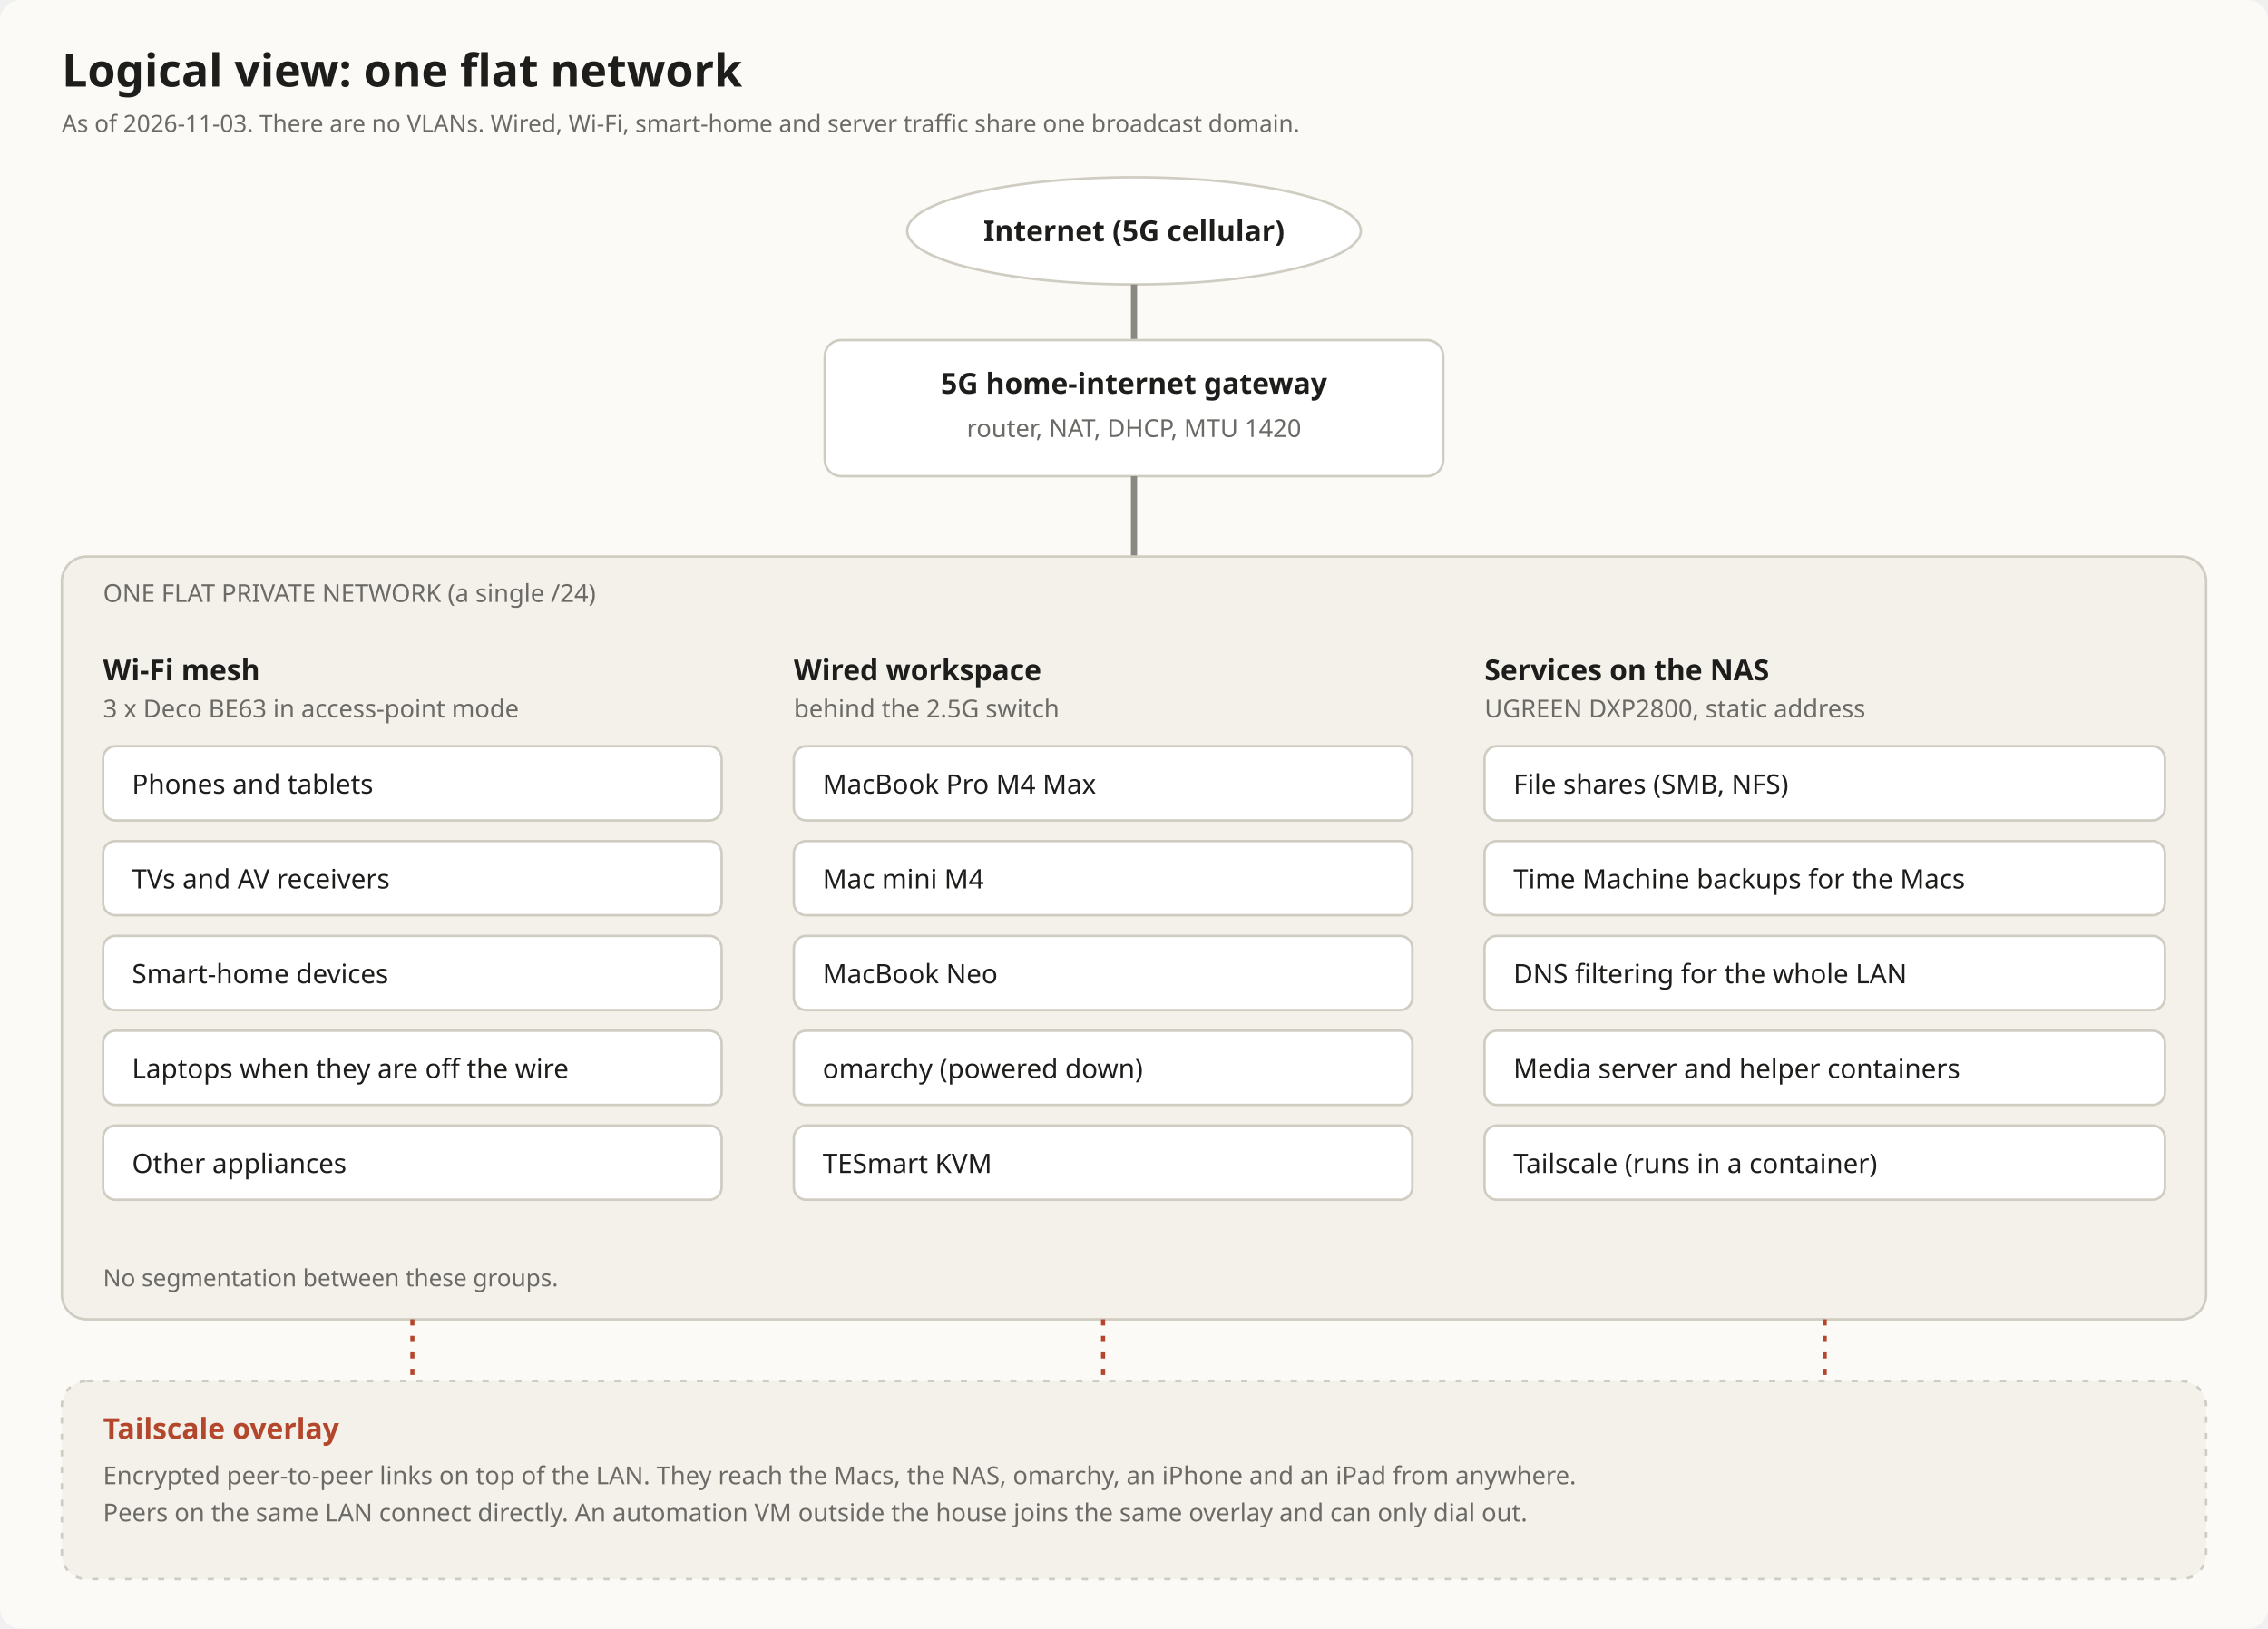
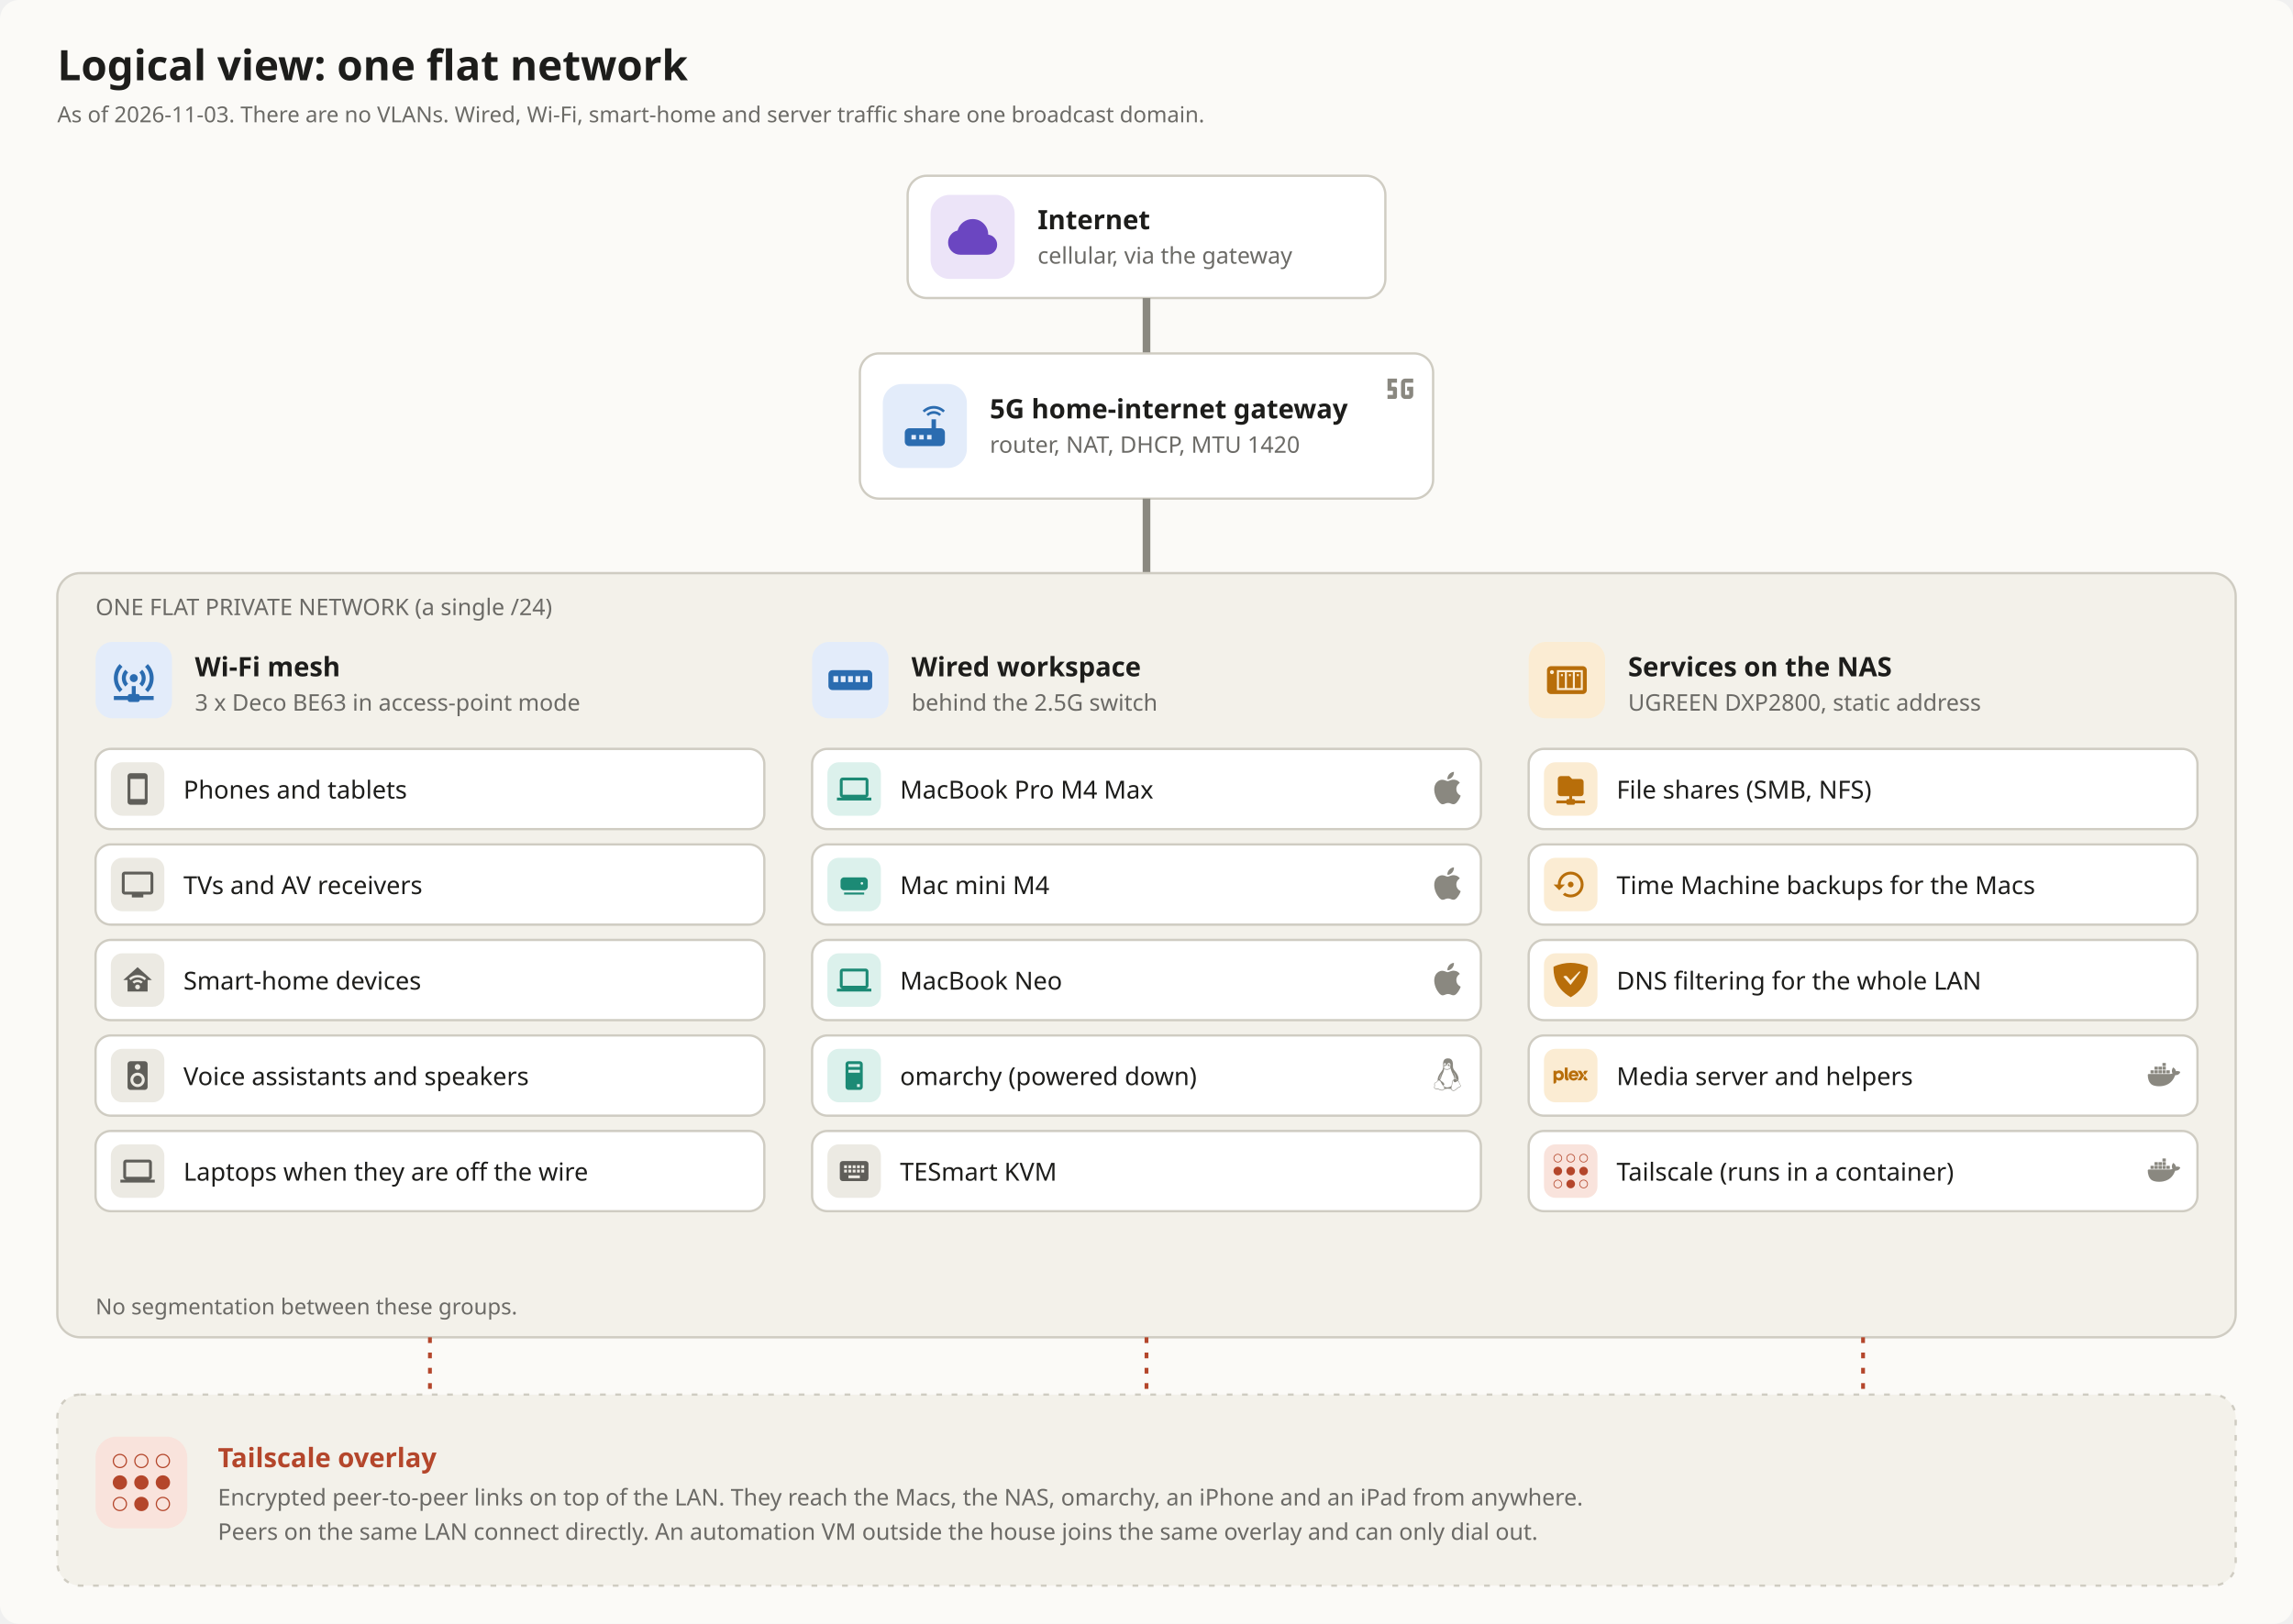
- <svg xmlns="http://www.w3.org/2000/svg" viewBox="0 0 1100 790" role="img" aria-labelledby="t d">
+ <svg xmlns="http://www.w3.org/2000/svg" viewBox="0 0 1200 850" role="img" aria-labelledby="t d">
  <style>
.bg{fill:#fbfaf7}.box{fill:#fff;stroke:#cfccc2;stroke-width:1.2}.grp{fill:#f3f1ea;stroke:#cfccc2;stroke-width:1.2}
.t{fill:#1d1d1b;font:13px ui-sans-serif,system-ui,sans-serif}.h{font-weight:700;font-size:14px}.m{fill:#6b6a66;font-size:12px}
- .title{font-size:22px;font-weight:700}.lab{fill:#6b6a66;font:11.5px ui-sans-serif,system-ui,sans-serif}.c{text-anchor:middle}
- .lx{stroke:#8a8880;stroke-width:3;fill:none}.ov{fill:none;stroke:#b4462b;stroke-width:2;stroke-dasharray:3 5}.acc{fill:#b4462b}
- @media (prefers-color-scheme:dark){.bg{fill:#141412}.box{fill:#1d1d1b;stroke:#4a4841}.grp{fill:#1b1a18;stroke:#4a4841}.t{fill:#ecebe6}.m,.lab{fill:#9a9890}.lx{stroke:#9a9890}.ov{stroke:#e07a5f}.acc{fill:#e07a5f}}
+ .title{font-size:22px;font-weight:700}.lab{fill:#6b6a66;font:11.5px ui-sans-serif,system-ui,sans-serif}.r{text-anchor:end}.c{text-anchor:middle}
+ .l25{stroke:#2e8b57;stroke-width:4;fill:none}.l1{stroke:#2b6cb0;stroke-width:4;fill:none}.lx{stroke:#8a8880;stroke-width:4;fill:none}
+ .lw{stroke:#8a8880;stroke-width:2.5;fill:none;stroke-dasharray:7 6}.bus{stroke:#cfccc2;stroke-width:2;fill:none}
+ .e{stroke:#8a8880;stroke-width:2;fill:none}.ov{fill:none;stroke:#b4462b;stroke-width:2;stroke-dasharray:3 5}
+ .port{fill:none;stroke:#8a8880;stroke-width:1.2}.acc{fill:#b4462b}.ah{fill:#8a8880}.ahv{fill:#b4462b}.bd{fill:#8a8880}
+ .c-net .tb{fill:#e3ecfa}.c-net .tg{fill:#2b6cb0}
+ .c-pc .tb{fill:#dcf1ec}.c-pc .tg{fill:#1c8a75}
+ .c-st .tb{fill:#fbecd3}.c-st .tg{fill:#b86e0a}
+ .c-ov .tb{fill:#f9e3dc}.c-ov .tg{fill:#b4462b}
+ .c-cl .tb{fill:#eceae3}.c-cl .tg{fill:#5f5e59}
+ .c-in .tb{fill:#ece4f8}.c-in .tg{fill:#6b46c1}
+ @media (prefers-color-scheme:dark){
+ .bg{fill:#141412}.box{fill:#1d1d1b;stroke:#4a4841}.grp{fill:#1b1a18;stroke:#4a4841}.t{fill:#ecebe6}.m,.lab{fill:#9a9890}
+ .l25{stroke:#5fcf8f}.l1{stroke:#6aa8f0}.lx,.lw,.e{stroke:#9a9890}.bus{stroke:#4a4841}.port{stroke:#9a9890}.ov{stroke:#e07a5f}
+ .acc,.ahv{fill:#e07a5f}.ah,.bd{fill:#9a9890}
+ .c-net .tb{fill:#1b2a44}.c-net .tg{fill:#6aa8f0}
+ .c-pc .tb{fill:#143229}.c-pc .tg{fill:#4fd1b5}
+ .c-st .tb{fill:#3a2a10}.c-st .tg{fill:#f0b45a}
+ .c-ov .tb{fill:#3a1f18}.c-ov .tg{fill:#e07a5f}
+ .c-cl .tb{fill:#2a2926}.c-cl .tg{fill:#b4b2a8}
+ .c-in .tb{fill:#2a2140}.c-in .tg{fill:#b79cf0}
+ }
</style>
-   <rect class="bg" width="1100" height="790" rx="10" />
+   <defs>
+     <symbol id="i-custom-mac-mini" viewBox="0 0 24 24">
+       <path fill-rule="evenodd" d="M5 7h14a2.5 2.5 0 0 1 2.5 2.5v4A2.5 2.5 0 0 1 19 16H5a2.5 2.5 0 0 1-2.5-2.5v-4A2.5 2.5 0 0 1 5 7zm12.4 3.3a.9.9 0 1 0 0 1.8.9.9 0 0 0 0-1.8zM5 17.6h14v1.4H5z" />
+     </symbol>
+     <symbol id="i-custom-switch" viewBox="0 0 24 24">
+       <path fill-rule="evenodd" d="M3 7h18a2 2 0 0 1 2 2v6a2 2 0 0 1-2 2H3a2 2 0 0 1-2-2V9a2 2 0 0 1 2-2zM3.5 10v3h2.4v-3zm3.7 0v3h2.4v-3zm3.7 0v3h2.4v-3zm3.7 0v3h2.4v-3zm3.7 0v3h2.4v-3z" />
+     </symbol>
+     <symbol id="i-mdi-access-point-network" viewBox="0 0 24 24">
+       <path d="M4.93 3.93A9.97 9.97 0 0 0 2 11c0 2.76 1.12 5.26 2.93 7.07l1.41-1.41A7.94 7.94 0 0 1 4 11c0-2.21.89-4.22 2.34-5.66zm14.14 0l-1.41 1.41A7.96 7.96 0 0 1 20 11c0 2.22-.89 4.22-2.34 5.66l1.41 1.41A9.97 9.97 0 0 0 22 11c0-2.76-1.12-5.26-2.93-7.07M7.76 6.76A5.98 5.98 0 0 0 6 11c0 1.65.67 3.15 1.76 4.24l1.41-1.41A4 4 0 0 1 8 11c0-1.11.45-2.11 1.17-2.83zm8.48 0l-1.41 1.41A4 4 0 0 1 16 11c0 1.11-.45 2.11-1.17 2.83l1.41 1.41A5.98 5.98 0 0 0 18 11c0-1.65-.67-3.15-1.76-4.24M12 9a2 2 0 0 0-2 2a2 2 0 0 0 2 2a2 2 0 0 0 2-2a2 2 0 0 0-2-2m-1 6v4h-1a1 1 0 0 0-1 1H2v2h7a1 1 0 0 0 1 1h4a1 1 0 0 0 1-1h7v-2h-7a1 1 0 0 0-1-1h-1v-4z" />
+     </symbol>
+     <symbol id="i-mdi-backup-restore" viewBox="0 0 24 24">
+       <path d="M12 3a9 9 0 0 0-9 9H0l4 4l4-4H5a7 7 0 0 1 7-7a7 7 0 0 1 7 7a7 7 0 0 1-7 7c-1.5 0-2.91-.5-4.06-1.3L6.5 19.14A9.1 9.1 0 0 0 12 21a9 9 0 0 0 9-9a9 9 0 0 0-9-9m2 9a2 2 0 0 0-2-2a2 2 0 0 0-2 2a2 2 0 0 0 2 2a2 2 0 0 0 2-2" />
+     </symbol>
+     <symbol id="i-mdi-cellphone" viewBox="0 0 24 24">
+       <path d="M17 19H7V5h10m0-4H7c-1.11 0-2 .89-2 2v18a2 2 0 0 0 2 2h10a2 2 0 0 0 2-2V3a2 2 0 0 0-2-2" />
+     </symbol>
+     <symbol id="i-mdi-cloud" viewBox="0 0 24 24">
+       <path d="M6.5 20q-2.28 0-3.89-1.57Q1 16.85 1 14.58q0-1.95 1.17-3.48q1.18-1.53 3.08-1.95q.63-2.3 2.5-3.72Q9.63 4 12 4q2.93 0 4.96 2.04Q19 8.07 19 11q1.73.2 2.86 1.5q1.14 1.28 1.14 3q0 1.88-1.31 3.19T18.5 20Z" />
+     </symbol>
+     <symbol id="i-mdi-desktop-tower" viewBox="0 0 24 24">
+       <path d="M8 2h8a2 2 0 0 1 2 2v16a2 2 0 0 1-2 2H8a2 2 0 0 1-2-2V4a2 2 0 0 1 2-2m0 2v2h8V4zm8 4H8v2h8zm0 10h-2v2h2z" />
+     </symbol>
+     <symbol id="i-mdi-folder-network" viewBox="0 0 24 24">
+       <path d="M3 15V5a2 2 0 0 1 2-2h6l2 2h6a2 2 0 0 1 2 2v8a2 2 0 0 1-2 2h-6v2h1a1 1 0 0 1 1 1h7v2h-7a1 1 0 0 1-1 1h-4a1 1 0 0 1-1-1H2v-2h7a1 1 0 0 1 1-1h1v-2H5a2 2 0 0 1-2-2" />
+     </symbol>
+     <symbol id="i-mdi-home-automation" viewBox="0 0 24 24">
+       <path d="M12 3L2 12h3v8h14v-8h3zm0 5.5c2.34 0 4.46.93 6 2.44l-1.2 1.18a6.8 6.8 0 0 0-4.8-1.95c-1.88 0-3.58.74-4.8 1.95L6 10.94a8.54 8.54 0 0 1 6-2.44m0 3.33c1.4 0 2.67.56 3.6 1.47l-1.2 1.17a3.4 3.4 0 0 0-2.4-.97c-.94 0-1.79.37-2.4.97L8.4 13.3a5.13 5.13 0 0 1 3.6-1.47m0 3.34c.94 0 1.7.74 1.7 1.66s-.76 1.67-1.7 1.67s-1.7-.75-1.7-1.67s.76-1.66 1.7-1.66" />
+     </symbol>
+     <symbol id="i-mdi-keyboard" viewBox="0 0 24 24">
+       <path d="M19 10h-2V8h2m0 5h-2v-2h2m-3-1h-2V8h2m0 5h-2v-2h2m0 6H8v-2h8m-9-5H5V8h2m0 5H5v-2h2m1 0h2v2H8m0-5h2v2H8m3 1h2v2h-2m0-5h2v2h-2m9-5H4c-1.11 0-2 .89-2 2v10a2 2 0 0 0 2 2h16a2 2 0 0 0 2-2V7a2 2 0 0 0-2-2" />
+     </symbol>
+     <symbol id="i-mdi-laptop" viewBox="0 0 24 24">
+       <path d="M4 6h16v10H4m16 2a2 2 0 0 0 2-2V6a2 2 0 0 0-2-2H4c-1.11 0-2 .89-2 2v10a2 2 0 0 0 2 2H0v2h24v-2z" />
+     </symbol>
+     <symbol id="i-mdi-nas" viewBox="0 0 24 24">
+       <path d="M4 5c-1.11 0-2 .89-2 2v10c0 1.11.89 2 2 2h16c1.11 0 2-.89 2-2V7c0-1.11-.89-2-2-2zm.5 2a1 1 0 0 1 1 1a1 1 0 0 1-1 1a1 1 0 0 1-1-1a1 1 0 0 1 1-1M7 7h13v10H7zm1 1v8h3V8zm4 0v8h3V8zm4 0v8h3V8zM9 9h1v1H9zm4 0h1v1h-1zm4 0h1v1h-1z" />
+     </symbol>
+     <symbol id="i-mdi-router-wireless" viewBox="0 0 24 24">
+       <path d="m20.2 5.9l.8-.8C19.6 3.7 17.8 3 16 3s-3.6.7-5 2.1l.8.8C13 4.8 14.5 4.2 16 4.2s3 .6 4.2 1.7m-.9.8c-.9-.9-2.1-1.4-3.3-1.4s-2.4.5-3.3 1.4l.8.8c.7-.7 1.6-1 2.5-1s1.8.3 2.5 1zM19 13h-2V9h-2v4H5a2 2 0 0 0-2 2v4a2 2 0 0 0 2 2h14a2 2 0 0 0 2-2v-4a2 2 0 0 0-2-2M8 18H6v-2h2zm3.5 0h-2v-2h2zm3.5 0h-2v-2h2z" />
+     </symbol>
+     <symbol id="i-mdi-signal-5g" viewBox="0 0 24 24">
+       <path d="M22 16.5v-6h-4.5v3H19v3h-3v-9h6v-3h-6a3 3 0 0 0-3 3v9a3 3 0 0 0 3 3h3a3 3 0 0 0 3-3m-12-12H3v9h4v3H3v3h5.5A1.5 1.5 0 0 0 10 18v-6a1.5 1.5 0 0 0-1.5-1.5H6v-3h4z" />
+     </symbol>
+     <symbol id="i-mdi-speaker" viewBox="0 0 24 24">
+       <path d="M12 12a3 3 0 0 0-3 3a3 3 0 0 0 3 3a3 3 0 0 0 3-3a3 3 0 0 0-3-3m0 8a5 5 0 0 1-5-5a5 5 0 0 1 5-5a5 5 0 0 1 5 5a5 5 0 0 1-5 5m0-16a2 2 0 0 1 2 2a2 2 0 0 1-2 2a2 2 0 0 1-2-2c0-1.11.89-2 2-2m5-2H7c-1.11 0-2 .89-2 2v16a2 2 0 0 0 2 2h10a2 2 0 0 0 2-2V4a2 2 0 0 0-2-2" />
+     </symbol>
+     <symbol id="i-mdi-television" viewBox="0 0 24 24">
+       <path d="M21 17H3V5h18m0-2H3a2 2 0 0 0-2 2v12a2 2 0 0 0 2 2h5v2h8v-2h5a2 2 0 0 0 2-2V5a2 2 0 0 0-2-2" />
+     </symbol>
+     <symbol id="i-simple-adguard" viewBox="0 0 24 24">
+       <path d="M12 0C8.249 0 3.725.861 0 2.755C0 6.845-.051 17.037 12 24C24.051 17.037 24 6.845 24 2.755C20.275.861 15.751 0 12 0m-.106 15.429L6.857 9.612c.331-.239 1.75-1.143 2.794.042l2.187 2.588c.009-.001 5.801-5.948 5.815-5.938c.246-.22.694-.503 1.204-.101z" />
+     </symbol>
+     <symbol id="i-simple-apple" viewBox="0 0 24 24">
+       <path d="M12.152 6.896c-.948 0-2.415-1.078-3.96-1.04c-2.04.027-3.91 1.183-4.961 3.014c-2.117 3.675-.546 9.103 1.519 12.09c1.013 1.454 2.208 3.09 3.792 3.039c1.52-.065 2.09-.987 3.935-.987c1.831 0 2.35.987 3.96.948c1.637-.026 2.676-1.48 3.676-2.948c1.156-1.688 1.636-3.325 1.662-3.415c-.039-.013-3.182-1.221-3.22-4.857c-.026-3.04 2.48-4.494 2.597-4.559c-1.429-2.09-3.623-2.324-4.39-2.376c-2-.156-3.675 1.09-4.61 1.09zM15.53 3.83c.843-1.012 1.4-2.427 1.245-3.83c-1.207.052-2.662.805-3.532 1.818c-.78.896-1.454 2.338-1.273 3.714c1.338.104 2.715-.688 3.559-1.701" />
+     </symbol>
+     <symbol id="i-simple-docker" viewBox="0 0 24 24">
+       <path d="M13.983 11.078h2.119a.186.186 0 0 0 .186-.185V9.006a.186.186 0 0 0-.186-.186h-2.119a.185.185 0 0 0-.185.185v1.888c0 .102.083.185.185.185m-2.954-5.43h2.118a.186.186 0 0 0 .186-.186V3.574a.186.186 0 0 0-.186-.185h-2.118a.185.185 0 0 0-.185.185v1.888c0 .102.082.185.185.185m0 2.716h2.118a.187.187 0 0 0 .186-.186V6.29a.186.186 0 0 0-.186-.185h-2.118a.185.185 0 0 0-.185.185v1.887c0 .102.082.185.185.186m-2.93 0h2.12a.186.186 0 0 0 .184-.186V6.29a.185.185 0 0 0-.185-.185H8.1a.185.185 0 0 0-.185.185v1.887c0 .102.083.185.185.186m-2.964 0h2.119a.186.186 0 0 0 .185-.186V6.29a.185.185 0 0 0-.185-.185H5.136a.186.186 0 0 0-.186.185v1.887c0 .102.084.185.186.186m5.893 2.715h2.118a.186.186 0 0 0 .186-.185V9.006a.186.186 0 0 0-.186-.186h-2.118a.185.185 0 0 0-.185.185v1.888c0 .102.082.185.185.185m-2.93 0h2.12a.185.185 0 0 0 .184-.185V9.006a.185.185 0 0 0-.184-.186h-2.12a.185.185 0 0 0-.184.185v1.888c0 .102.083.185.185.185m-2.964 0h2.119a.185.185 0 0 0 .185-.185V9.006a.185.185 0 0 0-.184-.186h-2.12a.186.186 0 0 0-.186.186v1.887c0 .102.084.185.186.185m-2.92 0h2.12a.185.185 0 0 0 .184-.185V9.006a.185.185 0 0 0-.184-.186h-2.12a.185.185 0 0 0-.184.185v1.888c0 .102.082.185.185.185M23.763 9.89c-.065-.051-.672-.51-1.954-.51q-.508.001-1.01.087c-.248-1.7-1.653-2.53-1.716-2.566l-.344-.199l-.226.327c-.284.438-.49.922-.612 1.43c-.23.97-.09 1.882.403 2.661c-.595.332-1.55.413-1.744.42H.751a.75.75 0 0 0-.75.748a11.4 11.4 0 0 0 .692 4.062c.545 1.428 1.355 2.48 2.41 3.124c1.18.723 3.1 1.137 5.275 1.137a15.7 15.7 0 0 0 2.93-.266a12.3 12.3 0 0 0 3.823-1.389a10.5 10.5 0 0 0 2.61-2.136c1.252-1.418 1.998-2.997 2.553-4.4h.221c1.372 0 2.215-.549 2.68-1.009c.309-.293.55-.65.707-1.046l.098-.288Z" />
+     </symbol>
+     <symbol id="i-simple-linux" viewBox="0 0 24 24">
+       <path d="M12.504 0q-.232 0-.48.021c-4.226.333-3.105 4.807-3.17 6.298c-.076 1.092-.3 1.953-1.05 3.02c-.885 1.051-2.127 2.75-2.716 4.521c-.278.832-.41 1.684-.287 2.489a.4.4 0 0 0-.11.135c-.26.268-.45.6-.663.839c-.199.199-.485.267-.797.4c-.313.136-.658.269-.864.68c-.09.189-.136.394-.132.602c0 .199.027.4.055.536c.058.399.116.728.04.97c-.249.68-.28 1.145-.106 1.484c.174.334.535.47.94.601c.81.2 1.91.135 2.774.6c.926.466 1.866.67 2.616.47c.526-.116.97-.464 1.208-.946c.587-.003 1.23-.269 2.26-.334c.699-.058 1.574.267 2.577.2c.025.134.063.198.114.333l.003.003c.391.778 1.113 1.132 1.884 1.071s1.592-.536 2.257-1.306c.631-.765 1.683-1.084 2.378-1.503c.348-.199.629-.469.649-.853c.023-.4-.2-.811-.714-1.376v-.097l-.003-.003c-.17-.2-.25-.535-.338-.926c-.085-.401-.182-.786-.492-1.046h-.003c-.059-.054-.123-.067-.188-.135a.36.36 0 0 0-.19-.064c.431-1.278.264-2.55-.173-3.694c-.533-1.41-1.465-2.638-2.175-3.483c-.796-1.005-1.576-1.957-1.56-3.368c.026-2.152.236-6.133-3.544-6.139m.529 3.405h.013c.213 0 .396.062.584.198c.19.135.33.332.438.533c.105.259.158.459.166.724c0-.02.006-.04.006-.06v.105l-.004-.021l-.004-.024a1.8 1.8 0 0 1-.15.706a.95.95 0 0 1-.213.335a1 1 0 0 0-.088-.042c-.104-.045-.198-.064-.284-.133a1.3 1.3 0 0 0-.22-.066c.05-.06.146-.133.183-.198q.08-.193.088-.402v-.02a1.2 1.2 0 0 0-.061-.4c-.045-.134-.101-.2-.183-.333c-.084-.066-.167-.132-.267-.132h-.016c-.093 0-.176.03-.262.132a.8.8 0 0 0-.205.334a1.2 1.2 0 0 0-.09.4v.019q.002.134.02.267c-.193-.067-.438-.135-.607-.202a2 2 0 0 1-.018-.2v-.02a1.8 1.8 0 0 1 .15-.768a1.08 1.08 0 0 1 .43-.533a1 1 0 0 1 .594-.2zm-2.962.059h.036c.142 0 .27.048.399.135c.146.129.264.288.344.465c.09.199.14.4.153.667v.004c.007.134.006.2-.002.266v.08c-.03.007-.056.018-.083.024c-.152.055-.274.135-.393.2q.018-.136.003-.267v-.015c-.012-.133-.04-.2-.082-.333a.6.6 0 0 0-.166-.267a.25.25 0 0 0-.183-.064h-.021c-.071.006-.13.04-.186.132a.55.55 0 0 0-.12.27a1 1 0 0 0-.023.33v.015c.012.135.037.2.08.334c.046.134.098.2.166.268q.014.014.034.024c-.07.057-.117.07-.176.136a.3.3 0 0 1-.131.068a2.6 2.6 0 0 1-.275-.402a1.8 1.8 0 0 1-.155-.667a1.8 1.8 0 0 1 .08-.668a1.4 1.4 0 0 1 .283-.535c.128-.133.26-.2.418-.2m1.37 1.706c.332 0 .733.065 1.216.399c.293.2.523.269 1.052.468h.003c.255.136.405.266.478.399v-.131a.57.57 0 0 1 .016.47c-.123.31-.516.643-1.063.842v.002c-.268.135-.501.333-.775.465c-.276.135-.588.292-1.012.267a1.1 1.1 0 0 1-.448-.067a4 4 0 0 1-.322-.198c-.195-.135-.363-.332-.612-.465v-.005h-.005c-.4-.246-.616-.512-.686-.71q-.104-.403.193-.6c.224-.135.38-.271.483-.336c.104-.074.143-.102.176-.131h.002v-.003c.169-.202.436-.47.839-.601c.139-.036.294-.065.466-.065zm2.8 2.142c.358 1.417 1.196 3.475 1.735 4.473c.286.534.855 1.659 1.102 3.024c.156-.005.33.018.513.064c.646-1.671-.546-3.467-1.089-3.966c-.22-.2-.232-.335-.123-.335c.59.534 1.365 1.572 1.646 2.757c.13.535.16 1.104.021 1.67c.067.028.135.06.205.067c1.032.534 1.413.938 1.23 1.537v-.043c-.06-.003-.12 0-.18 0h-.016c.151-.467-.182-.825-1.065-1.224c-.915-.4-1.646-.336-1.77.465c-.008.043-.013.066-.018.135c-.068.023-.139.053-.209.064c-.43.268-.662.669-.793 1.187c-.13.533-.17 1.156-.205 1.869v.003c-.02.334-.17.838-.319 1.35c-1.5 1.072-3.58 1.538-5.348.334a2.7 2.7 0 0 0-.402-.533a1.5 1.5 0 0 0-.275-.333c.182 0 .338-.03.465-.067a.62.62 0 0 0 .314-.334c.108-.267 0-.697-.345-1.163s-.931-.995-1.788-1.521c-.63-.4-.986-.87-1.15-1.396c-.165-.534-.143-1.085-.015-1.645c.245-1.07.873-2.11 1.274-2.763c.107-.065.037.135-.408.974c-.396.751-1.14 2.497-.122 3.854a8.1 8.1 0 0 1 .647-2.876c.564-1.278 1.743-3.504 1.836-5.268c.048.036.217.135.289.202c.218.133.38.333.59.465c.21.201.477.335.876.335q.058.005.11.006c.412 0 .73-.134.997-.268c.29-.134.52-.334.74-.4h.005c.467-.135.835-.402 1.044-.7zm2.185 8.958c.037.6.343 1.245.882 1.377c.588.134 1.434-.333 1.791-.765l.211-.01c.315-.007.577.01.847.268l.003.003c.208.199.305.53.391.876c.085.4.154.78.409 1.066c.486.527.645.906.636 1.14l.003-.007v.018l-.003-.012c-.015.262-.185.396-.498.595c-.63.401-1.746.712-2.457 1.57c-.618.737-1.37 1.14-2.036 1.191c-.664.053-1.237-.2-1.574-.898l-.005-.003c-.21-.4-.12-1.025.056-1.69c.176-.668.428-1.344.463-1.897c.037-.714.076-1.335.195-1.814c.12-.465.308-.797.641-.984l.045-.022zm-10.814.049h.01q.08 0 .157.014c.376.055.706.333 1.023.752l.91 1.664l.003.003c.243.533.754 1.064 1.189 1.637c.434.598.77 1.131.729 1.57v.006c-.057.744-.48 1.148-1.125 1.294c-.645.135-1.52.002-2.395-.464c-.968-.536-2.118-.469-2.857-.602q-.553-.1-.723-.4c-.11-.2-.113-.602.123-1.23v-.004l.002-.003c.117-.334.03-.752-.027-1.118c-.055-.401-.083-.71.043-.94c.16-.334.396-.4.69-.533c.294-.135.64-.202.915-.47h.002v-.002c.256-.268.445-.601.668-.838c.19-.201.38-.336.663-.336m7.159-9.074c-.435.201-.945.535-1.488.535c-.542 0-.97-.267-1.28-.466c-.154-.134-.28-.268-.373-.335c-.164-.134-.144-.333-.074-.333c.109.016.129.134.199.2c.096.066.215.2.36.333c.292.2.68.467 1.167.467c.485 0 1.053-.267 1.398-.466c.195-.135.445-.334.648-.467c.156-.136.149-.267.279-.267c.128.016.034.134-.147.332a8 8 0 0 1-.69.468zm-1.082-1.583V5.64c-.006-.02.013-.042.029-.05c.074-.043.18-.027.26.004c.063 0 .16.067.15.135c-.006.049-.085.066-.135.066c-.055 0-.092-.043-.141-.068c-.052-.018-.146-.008-.163-.065m-.551 0c-.02.058-.113.049-.166.066c-.047.025-.086.068-.14.068c-.05 0-.13-.02-.136-.068c-.01-.066.088-.133.15-.133c.08-.031.184-.047.259-.005c.019.009.036.03.03.05v.02h.003z" />
+     </symbol>
+     <symbol id="i-simple-plex" viewBox="0 0 24 24">
+       <path d="M3.987 8.409c-.96 0-1.587.28-2.12.933v-.72H0v8.88s.038.018.127.037c.138.03.821.187 1.331-.249c.441-.377.542-.814.542-1.318v-1.283c.533.573 1.147.813 2 .813c1.84 0 3.253-1.493 3.253-3.48c0-2.12-1.36-3.613-3.266-3.613m16.748 5.595l.406.591c.391.614.894.906 1.492.908c.621-.012 1.064-.562 1.226-.755c0 0-.307-.27-.686-.72c-.517-.614-1.214-1.755-1.24-1.803zm-3.205-1.955c0-2.08-1.52-3.64-3.52-3.64s-3.467 1.587-3.467 3.573a3.48 3.48 0 0 0 3.507 3.52c1.413 0 2.626-.84 3.253-2.293h-2.04l-.093.093c-.427.4-.72.533-1.227.533c-.787 0-1.373-.506-1.453-1.266h4.986c.04-.214.054-.307.054-.52m-7.671-.219c0 .769.11 1.701.868 2.722l.056.069c-.306.526-.742.88-1.248.88c-.399 0-.814-.211-1.138-.579a2.18 2.18 0 0 1-.538-1.441V6.409H9.86zm9.283 3.46h-2.39l2.247-3.332l-2.247-3.335h2.39l2.248 3.335zM3.573 13.662c-.933 0-1.68-.773-1.68-1.72s.76-1.666 1.68-1.666s1.68.733 1.68 1.68c0 .946-.733 1.706-1.68 1.706m18.361-1.974L24 8.622h-2.391l-.87 1.293zm-9.404-.466c.16-.706.72-1.133 1.493-1.133s1.373.467 1.507 1.133z" />
+     </symbol>
+     <symbol id="i-simple-tailscale" viewBox="0 0 24 24">
+       <path d="M24 12a3 3 0 1 1-6 0a3 3 0 0 1 6 0m-9 9a3 3 0 1 1-6 0a3 3 0 0 1 6 0m0-9a3 3 0 1 1-6 0a3 3 0 0 1 6 0m6-6a3 3 0 1 1 0-6a3 3 0 0 1 0 6m0-.5a2.5 2.5 0 1 0 0-5a2.5 2.5 0 0 0 0 5M3 24a3 3 0 1 1 0-6a3 3 0 0 1 0 6m0-.5a2.5 2.5 0 1 0 0-5a2.5 2.5 0 0 0 0 5m18 .5a3 3 0 1 1 0-6a3 3 0 0 1 0 6m0-.5a2.5 2.5 0 1 0 0-5a2.5 2.5 0 0 0 0 5M6 12a3 3 0 1 1-6 0a3 3 0 0 1 6 0m9-9a3 3 0 1 1-6 0a3 3 0 0 1 6 0m-3 2.5a2.5 2.5 0 1 0 0-5a2.5 2.5 0 0 0 0 5M6 3a3 3 0 1 1-6 0a3 3 0 0 1 6 0M3 5.5a2.5 2.5 0 1 0 0-5a2.5 2.5 0 0 0 0 5" />
+     </symbol>
+     <marker id="a" markerWidth="9" markerHeight="9" refX="8" refY="4.5" orient="auto">
+       <path class="ah" d="M0,0 L9,4.5 L0,9 z" />
+     </marker>
+     <marker id="v" markerWidth="9" markerHeight="9" refX="8" refY="4.5" orient="auto">
+       <path class="ahv" d="M0,0 L9,4.5 L0,9 z" />
+     </marker>
+   </defs>
+   <rect class="bg" width="1200" height="850" rx="10" />
  <text class="t title" x="30" y="42">Logical view: one flat network</text>
  <text class="lab" x="30" y="64">As of 2026-11-03. There are no VLANs. Wired, Wi-Fi, smart-home and server traffic share one broadcast domain.</text>
-   <ellipse class="box" cx="550" cy="112" rx="110" ry="26" />
-   <text class="t h c" x="550" y="117">Internet (5G cellular)</text>
-   <line class="lx" x1="550" y1="138" x2="550" y2="165" />
-   <rect class="box" x="400" y="165" width="300" height="66" rx="8" />
-   <text class="t h c" x="550" y="191">5G home-internet gateway</text>
-   <text class="t m c" x="550" y="212">router, NAT, DHCP, MTU 1420</text>
-   <line class="lx" x1="550" y1="231" x2="550" y2="270" />
-   <rect class="grp" x="30" y="270" width="1040" height="370" rx="12" />
-   <text class="t m" x="50" y="292">ONE FLAT PRIVATE NETWORK (a single /24)</text>
-   <text class="t h" x="50" y="330">Wi-Fi mesh</text>
-   <text class="t m" x="50" y="348">3 x Deco BE63 in access-point mode</text>
-   <rect class="box" x="50" y="362" width="300" height="36" rx="6" />
-   <text class="t" x="64" y="385">Phones and tablets</text>
-   <rect class="box" x="50" y="408" width="300" height="36" rx="6" />
-   <text class="t" x="64" y="431">TVs and AV receivers</text>
-   <rect class="box" x="50" y="454" width="300" height="36" rx="6" />
-   <text class="t" x="64" y="477">Smart-home devices</text>
-   <rect class="box" x="50" y="500" width="300" height="36" rx="6" />
-   <text class="t" x="64" y="523">Laptops when they are off the wire</text>
-   <rect class="box" x="50" y="546" width="300" height="36" rx="6" />
-   <text class="t" x="64" y="569">Other appliances</text>
-   <text class="t h" x="385" y="330">Wired workspace</text>
-   <text class="t m" x="385" y="348">behind the 2.5G switch</text>
-   <rect class="box" x="385" y="362" width="300" height="36" rx="6" />
-   <text class="t" x="399" y="385">MacBook Pro M4 Max</text>
-   <rect class="box" x="385" y="408" width="300" height="36" rx="6" />
-   <text class="t" x="399" y="431">Mac mini M4</text>
-   <rect class="box" x="385" y="454" width="300" height="36" rx="6" />
-   <text class="t" x="399" y="477">MacBook Neo</text>
-   <rect class="box" x="385" y="500" width="300" height="36" rx="6" />
-   <text class="t" x="399" y="523">omarchy (powered down)</text>
-   <rect class="box" x="385" y="546" width="300" height="36" rx="6" />
-   <text class="t" x="399" y="569">TESmart KVM</text>
-   <text class="t h" x="720" y="330">Services on the NAS</text>
-   <text class="t m" x="720" y="348">UGREEN DXP2800, static address</text>
-   <rect class="box" x="720" y="362" width="330" height="36" rx="6" />
-   <text class="t" x="734" y="385">File shares (SMB, NFS)</text>
-   <rect class="box" x="720" y="408" width="330" height="36" rx="6" />
-   <text class="t" x="734" y="431">Time Machine backups for the Macs</text>
-   <rect class="box" x="720" y="454" width="330" height="36" rx="6" />
-   <text class="t" x="734" y="477">DNS filtering for the whole LAN</text>
-   <rect class="box" x="720" y="500" width="330" height="36" rx="6" />
-   <text class="t" x="734" y="523">Media server and helper containers</text>
-   <rect class="box" x="720" y="546" width="330" height="36" rx="6" />
-   <text class="t" x="734" y="569">Tailscale (runs in a container)</text>
-   <text class="lab" x="50" y="624">No segmentation between these groups.</text>
-   <line class="ov" x1="200" y1="640" x2="200" y2="670" />
-   <line class="ov" x1="535" y1="640" x2="535" y2="670" />
-   <line class="ov" x1="885" y1="640" x2="885" y2="670" />
-   <rect class="grp" x="30" y="670" width="1040" height="96" rx="12" stroke-dasharray="3 5" />
-   <text class="t h acc" x="50" y="698">Tailscale overlay</text>
-   <text class="t m" x="50" y="720">Encrypted peer-to-peer links on top of the LAN. They reach the Macs, the NAS, omarchy, an iPhone and an iPad from anywhere.</text>
-   <text class="t m" x="50" y="738">Peers on the same LAN connect directly. An automation VM outside the house joins the same overlay and can only dial out.</text>
+   <rect class="box" x="475" y="92" width="250" height="64" rx="10" />
+   <g class="c-in">
+     <rect class="tb" x="487" y="102.0" width="44" height="44" rx="10" />
+     <use class="tg" href="#i-mdi-cloud" x="495.0" y="110.0" width="28" height="28" />
+   </g>
+   <text class="t h" x="543" y="120.0">Internet</text>
+   <text class="t m" x="543" y="138.0">cellular, via the gateway</text>
+   <line class="lx" x1="600" y1="156" x2="600" y2="185" />
+   <rect class="box" x="450" y="185" width="300" height="76" rx="10" />
+   <g class="c-net">
+     <rect class="tb" x="462" y="201.0" width="44" height="44" rx="10" />
+     <use class="tg" href="#i-mdi-router-wireless" x="470.0" y="209.0" width="28" height="28" />
+   </g>
+   <text class="t h" x="518" y="219.0">5G home-internet gateway</text>
+   <text class="t m" x="518" y="237.0">router, NAT, DHCP, MTU 1420</text>
+   <use class="bd" href="#i-mdi-signal-5g" x="724" y="195" width="17" height="17" />
+   <line class="lx" x1="600" y1="261" x2="600" y2="300" />
+   <rect class="grp" x="30" y="300" width="1140" height="400" rx="12" />
+   <text class="t m" x="50" y="322">ONE FLAT PRIVATE NETWORK (a single /24)</text>
+   <g class="c-net">
+     <rect class="tb" x="50" y="336" width="40" height="40" rx="9" />
+     <use class="tg" href="#i-mdi-access-point-network" x="57.5" y="343.5" width="25" height="25" />
+   </g>
+   <text class="t h" x="102" y="354">Wi-Fi mesh</text>
+   <text class="t m" x="102" y="372">3 x Deco BE63 in access-point mode</text>
+   <rect class="box" x="50" y="392" width="350" height="42" rx="8" />
+   <g class="c-cl">
+     <rect class="tb" x="58" y="399" width="28" height="28" rx="6" />
+     <use class="tg" href="#i-mdi-cellphone" x="63.0" y="404.0" width="18" height="18" />
+   </g>
+   <text class="t" x="96" y="418">Phones and tablets</text>
+   <rect class="box" x="50" y="442" width="350" height="42" rx="8" />
+   <g class="c-cl">
+     <rect class="tb" x="58" y="449" width="28" height="28" rx="6" />
+     <use class="tg" href="#i-mdi-television" x="63.0" y="454.0" width="18" height="18" />
+   </g>
+   <text class="t" x="96" y="468">TVs and AV receivers</text>
+   <rect class="box" x="50" y="492" width="350" height="42" rx="8" />
+   <g class="c-cl">
+     <rect class="tb" x="58" y="499" width="28" height="28" rx="6" />
+     <use class="tg" href="#i-mdi-home-automation" x="63.0" y="504.0" width="18" height="18" />
+   </g>
+   <text class="t" x="96" y="518">Smart-home devices</text>
+   <rect class="box" x="50" y="542" width="350" height="42" rx="8" />
+   <g class="c-cl">
+     <rect class="tb" x="58" y="549" width="28" height="28" rx="6" />
+     <use class="tg" href="#i-mdi-speaker" x="63.0" y="554.0" width="18" height="18" />
+   </g>
+   <text class="t" x="96" y="568">Voice assistants and speakers</text>
+   <rect class="box" x="50" y="592" width="350" height="42" rx="8" />
+   <g class="c-cl">
+     <rect class="tb" x="58" y="599" width="28" height="28" rx="6" />
+     <use class="tg" href="#i-mdi-laptop" x="63.0" y="604.0" width="18" height="18" />
+   </g>
+   <text class="t" x="96" y="618">Laptops when they are off the wire</text>
+   <g class="c-net">
+     <rect class="tb" x="425" y="336" width="40" height="40" rx="9" />
+     <use class="tg" href="#i-custom-switch" x="432.5" y="343.5" width="25" height="25" />
+   </g>
+   <text class="t h" x="477" y="354">Wired workspace</text>
+   <text class="t m" x="477" y="372">behind the 2.5G switch</text>
+   <rect class="box" x="425" y="392" width="350" height="42" rx="8" />
+   <g class="c-pc">
+     <rect class="tb" x="433" y="399" width="28" height="28" rx="6" />
+     <use class="tg" href="#i-mdi-laptop" x="438.0" y="404.0" width="18" height="18" />
+   </g>
+   <text class="t" x="471" y="418">MacBook Pro M4 Max</text>
+   <use class="bd" href="#i-simple-apple" x="749" y="404" width="17" height="17" />
+   <rect class="box" x="425" y="442" width="350" height="42" rx="8" />
+   <g class="c-pc">
+     <rect class="tb" x="433" y="449" width="28" height="28" rx="6" />
+     <use class="tg" href="#i-custom-mac-mini" x="438.0" y="454.0" width="18" height="18" />
+   </g>
+   <text class="t" x="471" y="468">Mac mini M4</text>
+   <use class="bd" href="#i-simple-apple" x="749" y="454" width="17" height="17" />
+   <rect class="box" x="425" y="492" width="350" height="42" rx="8" />
+   <g class="c-pc">
+     <rect class="tb" x="433" y="499" width="28" height="28" rx="6" />
+     <use class="tg" href="#i-mdi-laptop" x="438.0" y="504.0" width="18" height="18" />
+   </g>
+   <text class="t" x="471" y="518">MacBook Neo</text>
+   <use class="bd" href="#i-simple-apple" x="749" y="504" width="17" height="17" />
+   <rect class="box" x="425" y="542" width="350" height="42" rx="8" />
+   <g class="c-pc">
+     <rect class="tb" x="433" y="549" width="28" height="28" rx="6" />
+     <use class="tg" href="#i-mdi-desktop-tower" x="438.0" y="554.0" width="18" height="18" />
+   </g>
+   <text class="t" x="471" y="568">omarchy (powered down)</text>
+   <use class="bd" href="#i-simple-linux" x="749" y="554" width="17" height="17" />
+   <rect class="box" x="425" y="592" width="350" height="42" rx="8" />
+   <g class="c-cl">
+     <rect class="tb" x="433" y="599" width="28" height="28" rx="6" />
+     <use class="tg" href="#i-mdi-keyboard" x="438.0" y="604.0" width="18" height="18" />
+   </g>
+   <text class="t" x="471" y="618">TESmart KVM</text>
+   <g class="c-st">
+     <rect class="tb" x="800" y="336" width="40" height="40" rx="9" />
+     <use class="tg" href="#i-mdi-nas" x="807.5" y="343.5" width="25" height="25" />
+   </g>
+   <text class="t h" x="852" y="354">Services on the NAS</text>
+   <text class="t m" x="852" y="372">UGREEN DXP2800, static address</text>
+   <rect class="box" x="800" y="392" width="350" height="42" rx="8" />
+   <g class="c-st">
+     <rect class="tb" x="808" y="399" width="28" height="28" rx="6" />
+     <use class="tg" href="#i-mdi-folder-network" x="813.0" y="404.0" width="18" height="18" />
+   </g>
+   <text class="t" x="846" y="418">File shares (SMB, NFS)</text>
+   <rect class="box" x="800" y="442" width="350" height="42" rx="8" />
+   <g class="c-st">
+     <rect class="tb" x="808" y="449" width="28" height="28" rx="6" />
+     <use class="tg" href="#i-mdi-backup-restore" x="813.0" y="454.0" width="18" height="18" />
+   </g>
+   <text class="t" x="846" y="468">Time Machine backups for the Macs</text>
+   <rect class="box" x="800" y="492" width="350" height="42" rx="8" />
+   <g class="c-st">
+     <rect class="tb" x="808" y="499" width="28" height="28" rx="6" />
+     <use class="tg" href="#i-simple-adguard" x="813.0" y="504.0" width="18" height="18" />
+   </g>
+   <text class="t" x="846" y="518">DNS filtering for the whole LAN</text>
+   <rect class="box" x="800" y="542" width="350" height="42" rx="8" />
+   <g class="c-st">
+     <rect class="tb" x="808" y="549" width="28" height="28" rx="6" />
+     <use class="tg" href="#i-simple-plex" x="813.0" y="554.0" width="18" height="18" />
+   </g>
+   <text class="t" x="846" y="568">Media server and helpers</text>
+   <use class="bd" href="#i-simple-docker" x="1124" y="554" width="17" height="17" />
+   <rect class="box" x="800" y="592" width="350" height="42" rx="8" />
+   <g class="c-ov">
+     <rect class="tb" x="808" y="599" width="28" height="28" rx="6" />
+     <use class="tg" href="#i-simple-tailscale" x="813.0" y="604.0" width="18" height="18" />
+   </g>
+   <text class="t" x="846" y="618">Tailscale (runs in a container)</text>
+   <use class="bd" href="#i-simple-docker" x="1124" y="604" width="17" height="17" />
+   <text class="lab" x="50" y="688">No segmentation between these groups.</text>
+   <line class="ov" x1="225" y1="700" x2="225" y2="730" />
+   <line class="ov" x1="600" y1="700" x2="600" y2="730" />
+   <line class="ov" x1="975" y1="700" x2="975" y2="730" />
+   <rect class="grp" x="30" y="730" width="1140" height="100" rx="12" stroke-dasharray="3 5" />
+   <g class="c-ov">
+     <rect class="tb" x="50" y="752" width="48" height="48" rx="11" />
+     <use class="tg" href="#i-simple-tailscale" x="59.0" y="761.0" width="30" height="30" />
+   </g>
+   <text class="t h acc" x="114" y="768">Tailscale overlay</text>
+   <text class="t m" x="114" y="788">Encrypted peer-to-peer links on top of the LAN. They reach the Macs, the NAS, omarchy, an iPhone and an iPad from anywhere.</text>
+   <text class="t m" x="114" y="806">Peers on the same LAN connect directly. An automation VM outside the house joins the same overlay and can only dial out.</text>
</svg>
